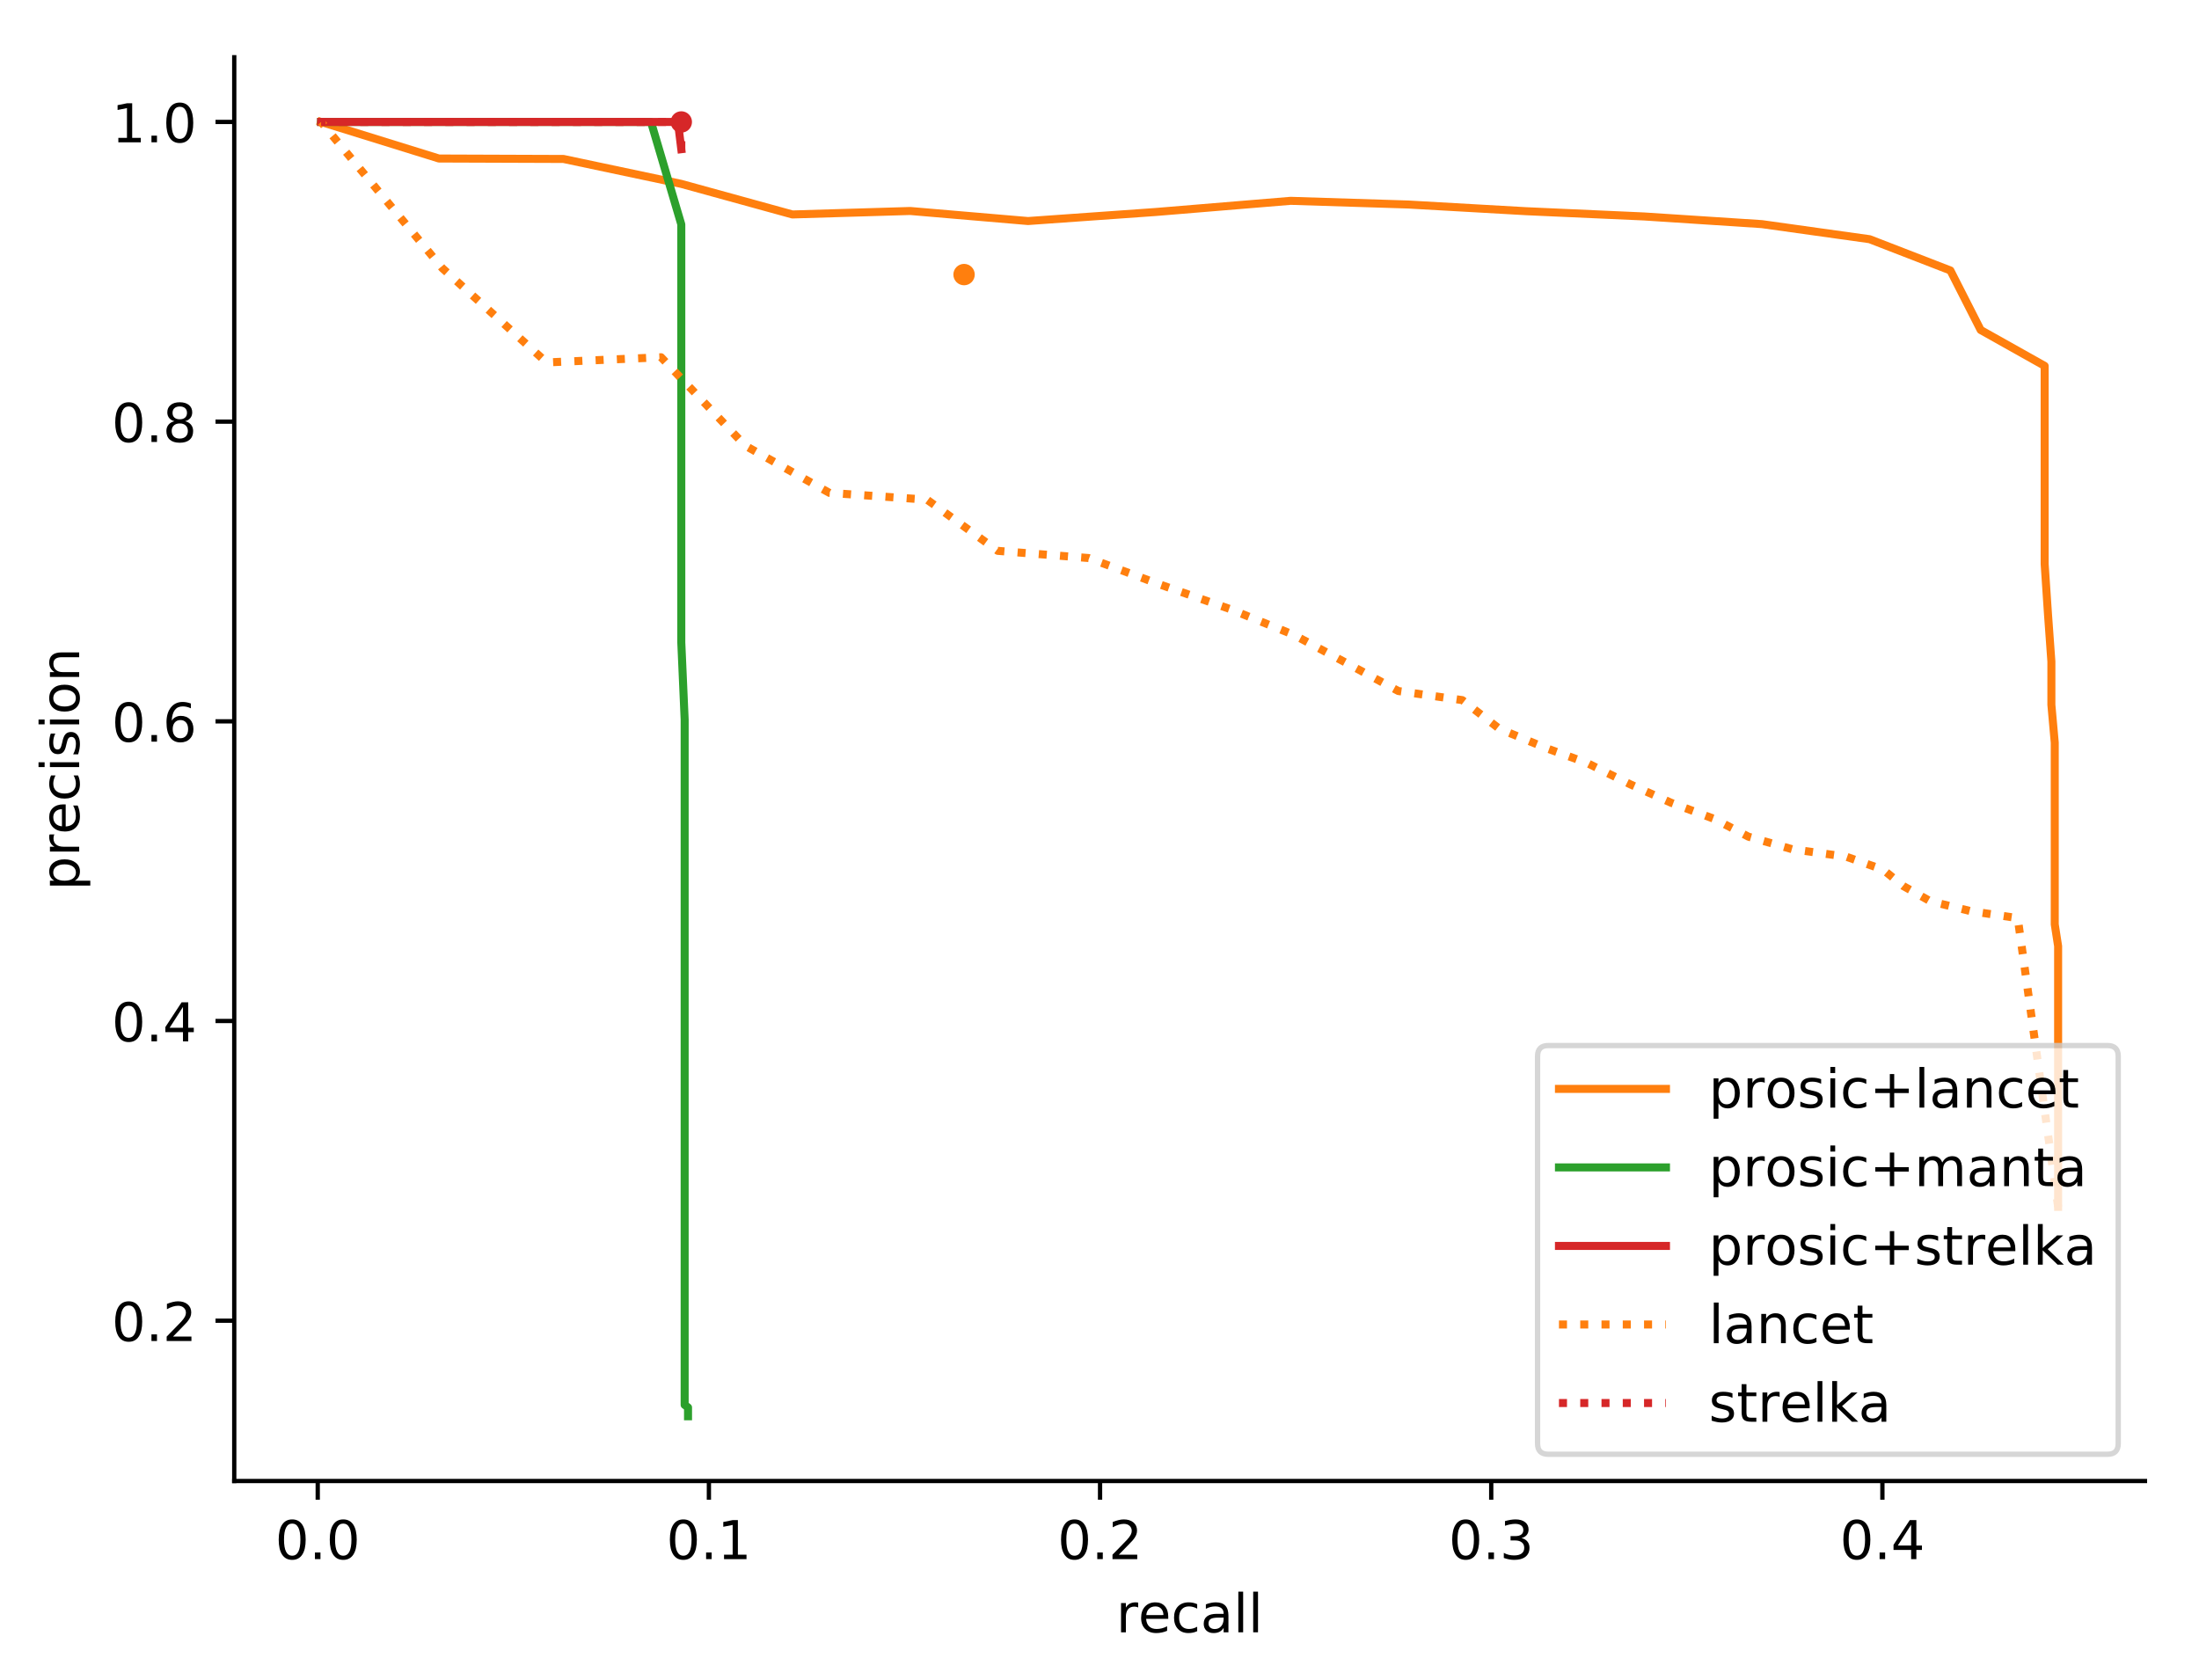
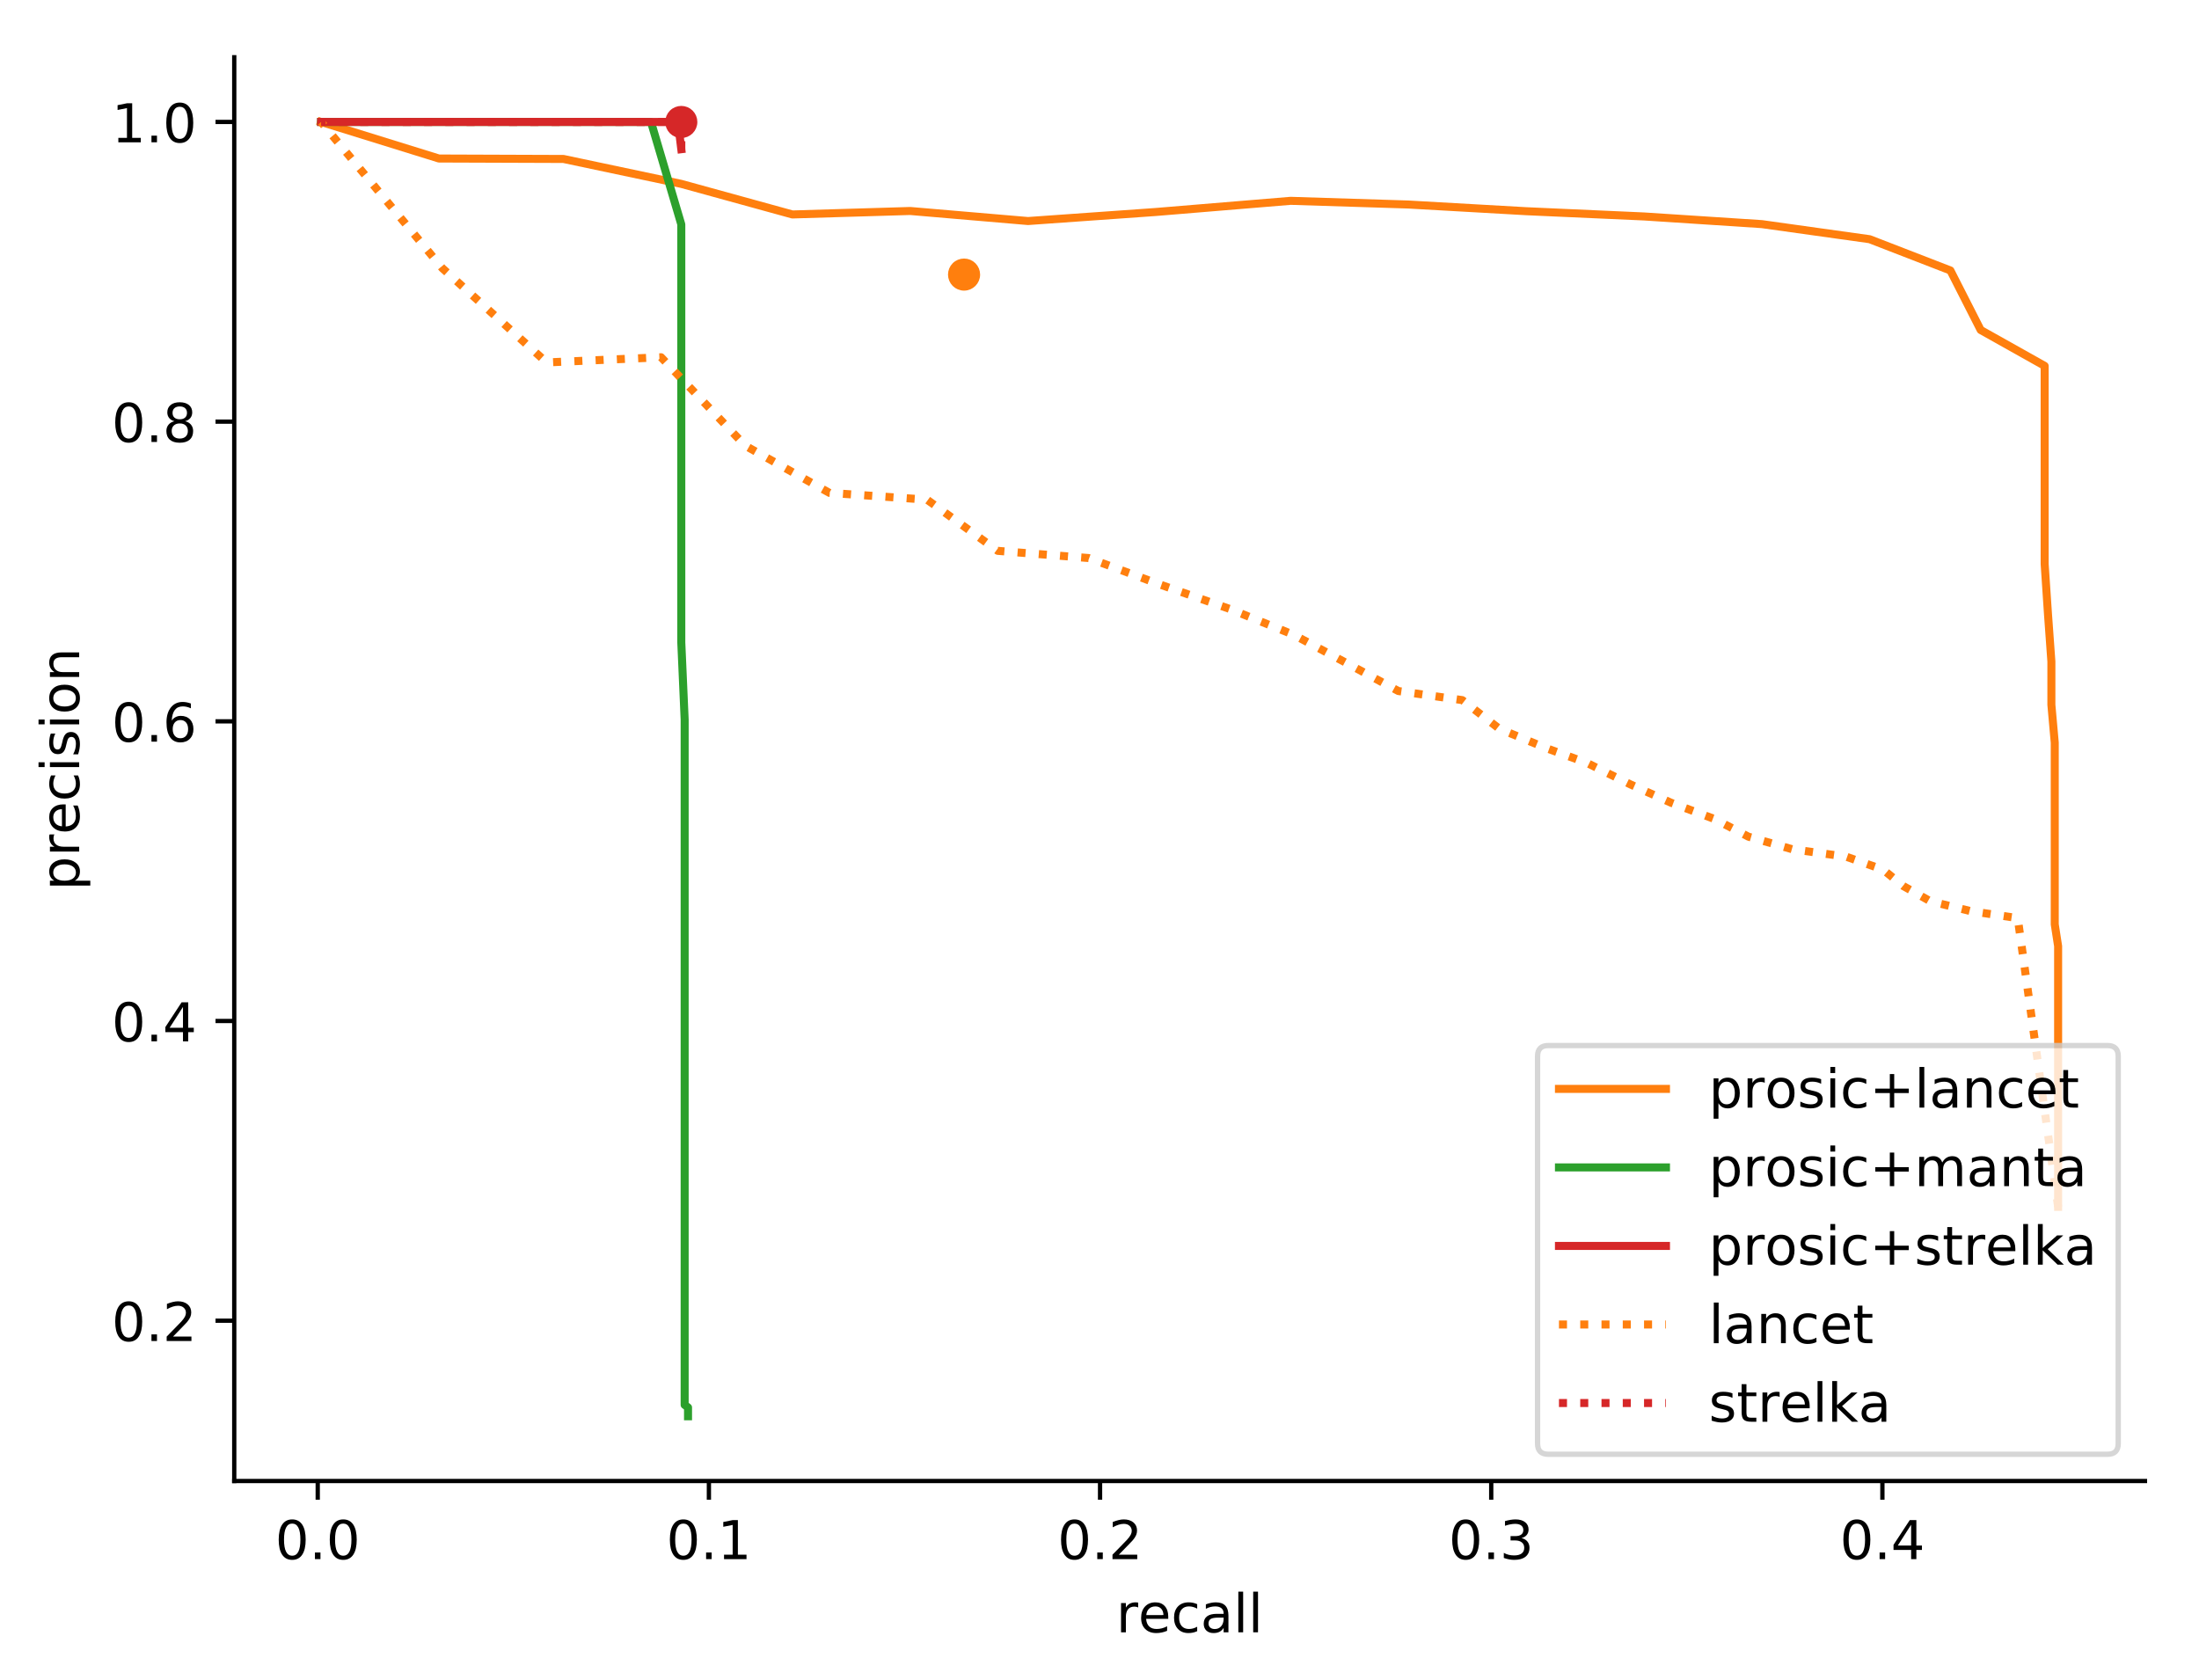
<svg xmlns="http://www.w3.org/2000/svg" xmlns:xlink="http://www.w3.org/1999/xlink" height="314pt" version="1.1" viewBox="0 0 411 314" width="411pt">
  <defs>
    <style type="text/css">
*{stroke-linecap:butt;stroke-linejoin:round;}
  </style>
  </defs>
  <g id="figure_1">
    <g id="patch_1">
      <path d="M 0 314.368  L 411.601 314.368  L 411.601 0  L 0 0  z " style="fill:#ffffff;" />
    </g>
    <g id="axes_1">
      <g id="patch_2">
        <path d="M 43.781 276.812  L 400.901 276.812  L 400.901 10.7  L 43.781 10.7  z " style="fill:#ffffff;" />
      </g>
      <g id="matplotlib.axis_1">
        <g id="xtick_1">
          <g id="line2d_1">
            <defs>
-               <path d="M 0 0  L 0 3.5  " id="mde9f6a8803" style="stroke:#000000;stroke-width:0.8;" />
-             </defs>
-             <g>
-               <use style="stroke:#000000;stroke-width:0.8;" x="59.385" xlink:href="#mde9f6a8803" y="276.812" />
+               <path d="M 0 0  L 0 3.5  " id="mc83ce8676b" style="stroke:#000000;stroke-width:0.8;" />
+             </defs>
+             <g>
+               <use style="stroke:#000000;stroke-width:0.8;" x="59.385" xlink:href="#mc83ce8676b" y="276.812" />
            </g>
          </g>
          <g id="text_1">
            <defs>
              <path d="M 31.781 66.406  Q 24.172 66.406 20.328 58.906  Q 16.5 51.422 16.5 36.375  Q 16.5 21.391 20.328 13.891  Q 24.172 6.391 31.781 6.391  Q 39.453 6.391 43.281 13.891  Q 47.125 21.391 47.125 36.375  Q 47.125 51.422 43.281 58.906  Q 39.453 66.406 31.781 66.406  z M 31.781 74.219  Q 44.047 74.219 50.516 64.516  Q 56.984 54.828 56.984 36.375  Q 56.984 17.969 50.516 8.266  Q 44.047 -1.422 31.781 -1.422  Q 19.531 -1.422 13.062 8.266  Q 6.594 17.969 6.594 36.375  Q 6.594 54.828 13.062 64.516  Q 19.531 74.219 31.781 74.219  z " id="DejaVuSans-30" />
              <path d="M 10.688 12.406  L 21 12.406  L 21 0  L 10.688 0  z " id="DejaVuSans-2e" />
            </defs>
            <g transform="translate(51.43324 291.4104)scale(0.1 -0.1)">
              <use xlink:href="#DejaVuSans-30" />
              <use x="63.623" xlink:href="#DejaVuSans-2e" />
              <use x="95.41" xlink:href="#DejaVuSans-30" />
            </g>
          </g>
        </g>
        <g id="xtick_2">
          <g id="line2d_2">
            <g>
-               <use style="stroke:#000000;stroke-width:0.8;" x="132.495" xlink:href="#mde9f6a8803" y="276.812" />
+               <use style="stroke:#000000;stroke-width:0.8;" x="132.495" xlink:href="#mc83ce8676b" y="276.812" />
            </g>
          </g>
          <g id="text_2">
            <defs>
              <path d="M 12.406 8.297  L 28.516 8.297  L 28.516 63.922  L 10.984 60.406  L 10.984 69.391  L 28.422 72.906  L 38.281 72.906  L 38.281 8.297  L 54.391 8.297  L 54.391 0  L 12.406 0  z " id="DejaVuSans-31" />
            </defs>
            <g transform="translate(124.5434 291.4104)scale(0.1 -0.1)">
              <use xlink:href="#DejaVuSans-30" />
              <use x="63.623" xlink:href="#DejaVuSans-2e" />
              <use x="95.41" xlink:href="#DejaVuSans-31" />
            </g>
          </g>
        </g>
        <g id="xtick_3">
          <g id="line2d_3">
            <g>
-               <use style="stroke:#000000;stroke-width:0.8;" x="205.605" xlink:href="#mde9f6a8803" y="276.812" />
+               <use style="stroke:#000000;stroke-width:0.8;" x="205.605" xlink:href="#mc83ce8676b" y="276.812" />
            </g>
          </g>
          <g id="text_3">
            <defs>
              <path d="M 19.188 8.297  L 53.609 8.297  L 53.609 0  L 7.328 0  L 7.328 8.297  Q 12.938 14.109 22.625 23.891  Q 32.328 33.688 34.812 36.531  Q 39.547 41.844 41.422 45.531  Q 43.312 49.219 43.312 52.781  Q 43.312 58.594 39.234 62.25  Q 35.156 65.922 28.609 65.922  Q 23.969 65.922 18.812 64.312  Q 13.672 62.703 7.812 59.422  L 7.812 69.391  Q 13.766 71.781 18.938 73  Q 24.125 74.219 28.422 74.219  Q 39.75 74.219 46.484 68.547  Q 53.219 62.891 53.219 53.422  Q 53.219 48.922 51.531 44.891  Q 49.859 40.875 45.406 35.406  Q 44.188 33.984 37.641 27.219  Q 31.109 20.453 19.188 8.297  z " id="DejaVuSans-32" />
            </defs>
            <g transform="translate(197.6536 291.4104)scale(0.1 -0.1)">
              <use xlink:href="#DejaVuSans-30" />
              <use x="63.623" xlink:href="#DejaVuSans-2e" />
              <use x="95.41" xlink:href="#DejaVuSans-32" />
            </g>
          </g>
        </g>
        <g id="xtick_4">
          <g id="line2d_4">
            <g>
-               <use style="stroke:#000000;stroke-width:0.8;" x="278.715" xlink:href="#mde9f6a8803" y="276.812" />
+               <use style="stroke:#000000;stroke-width:0.8;" x="278.715" xlink:href="#mc83ce8676b" y="276.812" />
            </g>
          </g>
          <g id="text_4">
            <defs>
              <path d="M 40.578 39.312  Q 47.656 37.797 51.625 33  Q 55.609 28.219 55.609 21.188  Q 55.609 10.406 48.188 4.484  Q 40.766 -1.422 27.094 -1.422  Q 22.516 -1.422 17.656 -0.516  Q 12.797 0.391 7.625 2.203  L 7.625 11.719  Q 11.719 9.328 16.594 8.109  Q 21.484 6.891 26.812 6.891  Q 36.078 6.891 40.938 10.547  Q 45.797 14.203 45.797 21.188  Q 45.797 27.641 41.281 31.266  Q 36.766 34.906 28.719 34.906  L 20.219 34.906  L 20.219 43.016  L 29.109 43.016  Q 36.375 43.016 40.234 45.922  Q 44.094 48.828 44.094 54.297  Q 44.094 59.906 40.109 62.906  Q 36.141 65.922 28.719 65.922  Q 24.656 65.922 20.016 65.031  Q 15.375 64.156 9.812 62.312  L 9.812 71.094  Q 15.438 72.656 20.344 73.438  Q 25.25 74.219 29.594 74.219  Q 40.828 74.219 47.359 69.109  Q 53.906 64.016 53.906 55.328  Q 53.906 49.266 50.438 45.094  Q 46.969 40.922 40.578 39.312  z " id="DejaVuSans-33" />
            </defs>
            <g transform="translate(270.7638 291.4104)scale(0.1 -0.1)">
              <use xlink:href="#DejaVuSans-30" />
              <use x="63.623" xlink:href="#DejaVuSans-2e" />
              <use x="95.41" xlink:href="#DejaVuSans-33" />
            </g>
          </g>
        </g>
        <g id="xtick_5">
          <g id="line2d_5">
            <g>
-               <use style="stroke:#000000;stroke-width:0.8;" x="351.826" xlink:href="#mde9f6a8803" y="276.812" />
+               <use style="stroke:#000000;stroke-width:0.8;" x="351.826" xlink:href="#mc83ce8676b" y="276.812" />
            </g>
          </g>
          <g id="text_5">
            <defs>
              <path d="M 37.797 64.312  L 12.891 25.391  L 37.797 25.391  z M 35.203 72.906  L 47.609 72.906  L 47.609 25.391  L 58.016 25.391  L 58.016 17.188  L 47.609 17.188  L 47.609 0  L 37.797 0  L 37.797 17.188  L 4.891 17.188  L 4.891 26.703  z " id="DejaVuSans-34" />
            </defs>
            <g transform="translate(343.874 291.4104)scale(0.1 -0.1)">
              <use xlink:href="#DejaVuSans-30" />
              <use x="63.623" xlink:href="#DejaVuSans-2e" />
              <use x="95.41" xlink:href="#DejaVuSans-34" />
            </g>
          </g>
        </g>
        <g id="text_6">
          <defs>
            <path d="M 41.109 46.297  Q 39.594 47.172 37.812 47.578  Q 36.031 48 33.891 48  Q 26.266 48 22.188 43.047  Q 18.109 38.094 18.109 28.812  L 18.109 0  L 9.078 0  L 9.078 54.688  L 18.109 54.688  L 18.109 46.188  Q 20.953 51.172 25.484 53.578  Q 30.031 56 36.531 56  Q 37.453 56 38.578 55.875  Q 39.703 55.766 41.062 55.516  z " id="DejaVuSans-72" />
            <path d="M 56.203 29.594  L 56.203 25.203  L 14.891 25.203  Q 15.484 15.922 20.484 11.062  Q 25.484 6.203 34.422 6.203  Q 39.594 6.203 44.453 7.469  Q 49.312 8.734 54.109 11.281  L 54.109 2.781  Q 49.266 0.734 44.188 -0.344  Q 39.109 -1.422 33.891 -1.422  Q 20.797 -1.422 13.156 6.188  Q 5.516 13.812 5.516 26.812  Q 5.516 40.234 12.766 48.109  Q 20.016 56 32.328 56  Q 43.359 56 49.781 48.891  Q 56.203 41.797 56.203 29.594  z M 47.219 32.234  Q 47.125 39.594 43.094 43.984  Q 39.062 48.391 32.422 48.391  Q 24.906 48.391 20.391 44.141  Q 15.875 39.891 15.188 32.172  z " id="DejaVuSans-65" />
            <path d="M 48.781 52.594  L 48.781 44.188  Q 44.969 46.297 41.141 47.344  Q 37.312 48.391 33.406 48.391  Q 24.656 48.391 19.812 42.844  Q 14.984 37.312 14.984 27.297  Q 14.984 17.281 19.812 11.734  Q 24.656 6.203 33.406 6.203  Q 37.312 6.203 41.141 7.25  Q 44.969 8.297 48.781 10.406  L 48.781 2.094  Q 45.016 0.344 40.984 -0.531  Q 36.969 -1.422 32.422 -1.422  Q 20.062 -1.422 12.781 6.344  Q 5.516 14.109 5.516 27.297  Q 5.516 40.672 12.859 48.328  Q 20.219 56 33.016 56  Q 37.156 56 41.109 55.141  Q 45.062 54.297 48.781 52.594  z " id="DejaVuSans-63" />
            <path d="M 34.281 27.484  Q 23.391 27.484 19.188 25  Q 14.984 22.516 14.984 16.5  Q 14.984 11.719 18.141 8.906  Q 21.297 6.109 26.703 6.109  Q 34.188 6.109 38.703 11.406  Q 43.219 16.703 43.219 25.484  L 43.219 27.484  z M 52.203 31.203  L 52.203 0  L 43.219 0  L 43.219 8.297  Q 40.141 3.328 35.547 0.953  Q 30.953 -1.422 24.312 -1.422  Q 15.922 -1.422 10.953 3.297  Q 6 8.016 6 15.922  Q 6 25.141 12.172 29.828  Q 18.359 34.516 30.609 34.516  L 43.219 34.516  L 43.219 35.406  Q 43.219 41.609 39.141 45  Q 35.062 48.391 27.688 48.391  Q 23 48.391 18.547 47.266  Q 14.109 46.141 10.016 43.891  L 10.016 52.203  Q 14.938 54.109 19.578 55.047  Q 24.219 56 28.609 56  Q 40.484 56 46.344 49.844  Q 52.203 43.703 52.203 31.203  z " id="DejaVuSans-61" />
            <path d="M 9.422 75.984  L 18.406 75.984  L 18.406 0  L 9.422 0  z " id="DejaVuSans-6c" />
          </defs>
          <g transform="translate(208.6194 305.0886)scale(0.1 -0.1)">
            <use xlink:href="#DejaVuSans-72" />
            <use x="41.082" xlink:href="#DejaVuSans-65" />
            <use x="102.605" xlink:href="#DejaVuSans-63" />
            <use x="157.586" xlink:href="#DejaVuSans-61" />
            <use x="218.865" xlink:href="#DejaVuSans-6c" />
            <use x="246.648" xlink:href="#DejaVuSans-6c" />
          </g>
        </g>
      </g>
      <g id="matplotlib.axis_2">
        <g id="ytick_1">
          <g id="line2d_6">
            <defs>
-               <path d="M 0 0  L -3.5 0  " id="m5a21fc2e00" style="stroke:#000000;stroke-width:0.8;" />
-             </defs>
-             <g>
-               <use style="stroke:#000000;stroke-width:0.8;" x="43.781" xlink:href="#m5a21fc2e00" y="246.847" />
+               <path d="M 0 0  L -3.5 0  " id="mc60614062f" style="stroke:#000000;stroke-width:0.8;" />
+             </defs>
+             <g>
+               <use style="stroke:#000000;stroke-width:0.8;" x="43.781" xlink:href="#mc60614062f" y="246.847" />
            </g>
          </g>
          <g id="text_7">
            <g transform="translate(20.87813 250.6461)scale(0.1 -0.1)">
              <use xlink:href="#DejaVuSans-30" />
              <use x="63.623" xlink:href="#DejaVuSans-2e" />
              <use x="95.41" xlink:href="#DejaVuSans-32" />
            </g>
          </g>
        </g>
        <g id="ytick_2">
          <g id="line2d_7">
            <g>
-               <use style="stroke:#000000;stroke-width:0.8;" x="43.781" xlink:href="#m5a21fc2e00" y="190.834" />
+               <use style="stroke:#000000;stroke-width:0.8;" x="43.781" xlink:href="#mc60614062f" y="190.834" />
            </g>
          </g>
          <g id="text_8">
            <g transform="translate(20.87813 194.6334)scale(0.1 -0.1)">
              <use xlink:href="#DejaVuSans-30" />
              <use x="63.623" xlink:href="#DejaVuSans-2e" />
              <use x="95.41" xlink:href="#DejaVuSans-34" />
            </g>
          </g>
        </g>
        <g id="ytick_3">
          <g id="line2d_8">
            <g>
-               <use style="stroke:#000000;stroke-width:0.8;" x="43.781" xlink:href="#m5a21fc2e00" y="134.821" />
+               <use style="stroke:#000000;stroke-width:0.8;" x="43.781" xlink:href="#mc60614062f" y="134.821" />
            </g>
          </g>
          <g id="text_9">
            <defs>
              <path d="M 33.016 40.375  Q 26.375 40.375 22.484 35.828  Q 18.609 31.297 18.609 23.391  Q 18.609 15.531 22.484 10.953  Q 26.375 6.391 33.016 6.391  Q 39.656 6.391 43.531 10.953  Q 47.406 15.531 47.406 23.391  Q 47.406 31.297 43.531 35.828  Q 39.656 40.375 33.016 40.375  z M 52.594 71.297  L 52.594 62.312  Q 48.875 64.062 45.094 64.984  Q 41.312 65.922 37.594 65.922  Q 27.828 65.922 22.672 59.328  Q 17.531 52.734 16.797 39.406  Q 19.672 43.656 24.016 45.922  Q 28.375 48.188 33.594 48.188  Q 44.578 48.188 50.953 41.516  Q 57.328 34.859 57.328 23.391  Q 57.328 12.156 50.688 5.359  Q 44.047 -1.422 33.016 -1.422  Q 20.359 -1.422 13.672 8.266  Q 6.984 17.969 6.984 36.375  Q 6.984 53.656 15.188 63.938  Q 23.391 74.219 37.203 74.219  Q 40.922 74.219 44.703 73.484  Q 48.484 72.75 52.594 71.297  z " id="DejaVuSans-36" />
            </defs>
            <g transform="translate(20.87813 138.6207)scale(0.1 -0.1)">
              <use xlink:href="#DejaVuSans-30" />
              <use x="63.623" xlink:href="#DejaVuSans-2e" />
              <use x="95.41" xlink:href="#DejaVuSans-36" />
            </g>
          </g>
        </g>
        <g id="ytick_4">
          <g id="line2d_9">
            <g>
-               <use style="stroke:#000000;stroke-width:0.8;" x="43.781" xlink:href="#m5a21fc2e00" y="78.809" />
+               <use style="stroke:#000000;stroke-width:0.8;" x="43.781" xlink:href="#mc60614062f" y="78.809" />
            </g>
          </g>
          <g id="text_10">
            <defs>
              <path d="M 31.781 34.625  Q 24.75 34.625 20.719 30.859  Q 16.703 27.094 16.703 20.516  Q 16.703 13.922 20.719 10.156  Q 24.75 6.391 31.781 6.391  Q 38.812 6.391 42.859 10.172  Q 46.922 13.969 46.922 20.516  Q 46.922 27.094 42.891 30.859  Q 38.875 34.625 31.781 34.625  z M 21.922 38.812  Q 15.578 40.375 12.031 44.719  Q 8.5 49.078 8.5 55.328  Q 8.5 64.062 14.719 69.141  Q 20.953 74.219 31.781 74.219  Q 42.672 74.219 48.875 69.141  Q 55.078 64.062 55.078 55.328  Q 55.078 49.078 51.531 44.719  Q 48 40.375 41.703 38.812  Q 48.828 37.156 52.797 32.312  Q 56.781 27.484 56.781 20.516  Q 56.781 9.906 50.312 4.234  Q 43.844 -1.422 31.781 -1.422  Q 19.734 -1.422 13.25 4.234  Q 6.781 9.906 6.781 20.516  Q 6.781 27.484 10.781 32.312  Q 14.797 37.156 21.922 38.812  z M 18.312 54.391  Q 18.312 48.734 21.844 45.562  Q 25.391 42.391 31.781 42.391  Q 38.141 42.391 41.719 45.562  Q 45.312 48.734 45.312 54.391  Q 45.312 60.062 41.719 63.234  Q 38.141 66.406 31.781 66.406  Q 25.391 66.406 21.844 63.234  Q 18.312 60.062 18.312 54.391  z " id="DejaVuSans-38" />
            </defs>
            <g transform="translate(20.87813 82.60795)scale(0.1 -0.1)">
              <use xlink:href="#DejaVuSans-30" />
              <use x="63.623" xlink:href="#DejaVuSans-2e" />
              <use x="95.41" xlink:href="#DejaVuSans-38" />
            </g>
          </g>
        </g>
        <g id="ytick_5">
          <g id="line2d_10">
            <g>
-               <use style="stroke:#000000;stroke-width:0.8;" x="43.781" xlink:href="#m5a21fc2e00" y="22.796" />
+               <use style="stroke:#000000;stroke-width:0.8;" x="43.781" xlink:href="#mc60614062f" y="22.796" />
            </g>
          </g>
          <g id="text_11">
            <g transform="translate(20.87813 26.59522)scale(0.1 -0.1)">
              <use xlink:href="#DejaVuSans-31" />
              <use x="63.623" xlink:href="#DejaVuSans-2e" />
              <use x="95.41" xlink:href="#DejaVuSans-30" />
            </g>
          </g>
        </g>
        <g id="text_12">
          <defs>
            <path d="M 18.109 8.203  L 18.109 -20.797  L 9.078 -20.797  L 9.078 54.688  L 18.109 54.688  L 18.109 46.391  Q 20.953 51.266 25.266 53.625  Q 29.594 56 35.594 56  Q 45.562 56 51.781 48.094  Q 58.016 40.188 58.016 27.297  Q 58.016 14.406 51.781 6.484  Q 45.562 -1.422 35.594 -1.422  Q 29.594 -1.422 25.266 0.953  Q 20.953 3.328 18.109 8.203  z M 48.688 27.297  Q 48.688 37.203 44.609 42.844  Q 40.531 48.484 33.406 48.484  Q 26.266 48.484 22.188 42.844  Q 18.109 37.203 18.109 27.297  Q 18.109 17.391 22.188 11.75  Q 26.266 6.109 33.406 6.109  Q 40.531 6.109 44.609 11.75  Q 48.688 17.391 48.688 27.297  z " id="DejaVuSans-70" />
            <path d="M 9.422 54.688  L 18.406 54.688  L 18.406 0  L 9.422 0  z M 9.422 75.984  L 18.406 75.984  L 18.406 64.594  L 9.422 64.594  z " id="DejaVuSans-69" />
            <path d="M 44.281 53.078  L 44.281 44.578  Q 40.484 46.531 36.375 47.5  Q 32.281 48.484 27.875 48.484  Q 21.188 48.484 17.844 46.438  Q 14.5 44.391 14.5 40.281  Q 14.5 37.156 16.891 35.375  Q 19.281 33.594 26.516 31.984  L 29.594 31.297  Q 39.156 29.25 43.188 25.516  Q 47.219 21.781 47.219 15.094  Q 47.219 7.469 41.188 3.016  Q 35.156 -1.422 24.609 -1.422  Q 20.219 -1.422 15.453 -0.562  Q 10.688 0.297 5.422 2  L 5.422 11.281  Q 10.406 8.688 15.234 7.391  Q 20.062 6.109 24.812 6.109  Q 31.156 6.109 34.562 8.281  Q 37.984 10.453 37.984 14.406  Q 37.984 18.062 35.516 20.016  Q 33.062 21.969 24.703 23.781  L 21.578 24.516  Q 13.234 26.266 9.516 29.906  Q 5.812 33.547 5.812 39.891  Q 5.812 47.609 11.281 51.797  Q 16.75 56 26.812 56  Q 31.781 56 36.172 55.266  Q 40.578 54.547 44.281 53.078  z " id="DejaVuSans-73" />
            <path d="M 30.609 48.391  Q 23.391 48.391 19.188 42.75  Q 14.984 37.109 14.984 27.297  Q 14.984 17.484 19.156 11.844  Q 23.344 6.203 30.609 6.203  Q 37.797 6.203 41.984 11.859  Q 46.188 17.531 46.188 27.297  Q 46.188 37.016 41.984 42.703  Q 37.797 48.391 30.609 48.391  z M 30.609 56  Q 42.328 56 49.016 48.375  Q 55.719 40.766 55.719 27.297  Q 55.719 13.875 49.016 6.219  Q 42.328 -1.422 30.609 -1.422  Q 18.844 -1.422 12.172 6.219  Q 5.516 13.875 5.516 27.297  Q 5.516 40.766 12.172 48.375  Q 18.844 56 30.609 56  z " id="DejaVuSans-6f" />
            <path d="M 54.891 33.016  L 54.891 0  L 45.906 0  L 45.906 32.719  Q 45.906 40.484 42.875 44.328  Q 39.844 48.188 33.797 48.188  Q 26.516 48.188 22.312 43.547  Q 18.109 38.922 18.109 30.906  L 18.109 0  L 9.078 0  L 9.078 54.688  L 18.109 54.688  L 18.109 46.188  Q 21.344 51.125 25.703 53.562  Q 30.078 56 35.797 56  Q 45.219 56 50.047 50.172  Q 54.891 44.344 54.891 33.016  z " id="DejaVuSans-6e" />
          </defs>
          <g transform="translate(14.79844 166.4208)rotate(-90)scale(0.1 -0.1)">
            <use xlink:href="#DejaVuSans-70" />
            <use x="63.477" xlink:href="#DejaVuSans-72" />
            <use x="104.559" xlink:href="#DejaVuSans-65" />
            <use x="166.082" xlink:href="#DejaVuSans-63" />
            <use x="221.062" xlink:href="#DejaVuSans-69" />
            <use x="248.846" xlink:href="#DejaVuSans-73" />
            <use x="300.945" xlink:href="#DejaVuSans-69" />
            <use x="328.729" xlink:href="#DejaVuSans-6f" />
            <use x="389.91" xlink:href="#DejaVuSans-6e" />
          </g>
        </g>
      </g>
      <g id="line2d_11">
-         <path clip-path="url(#pff006c60f4)" d="M 60.014 22.796  L 82.035 29.627  L 105.315 29.711  L 127.336 34.369  L 148.099 40.084  L 170.12 39.433  L 192.141 41.313  L 216.049 39.62  L 241.217 37.536  L 263.238 38.227  L 285.259 39.475  L 307.28 40.458  L 329.301 41.891  L 349.435 44.709  L 364.535 50.555  L 370.197 61.681  L 382.152 68.388  L 382.152 82.08  L 382.152 94.548  L 382.152 105.426  L 382.781 114.876  L 383.41 123.645  L 383.41 131.727  L 384.039 138.809  L 384.039 145.595  L 384.039 151.992  L 384.039 157.75  L 384.039 163.085  L 384.039 168.161  L 384.039 172.77  L 384.669 176.843  L 384.669 180.878  L 384.669 184.755  L 384.669 188.307  L 384.669 191.652  L 384.669 194.807  L 384.669 197.86  L 384.669 200.677  L 384.669 203.346  L 384.669 205.942  L 384.669 208.347  L 384.669 210.635  L 384.669 212.869  L 384.669 214.946  L 384.669 216.929  L 384.669 218.825  L 384.669 220.683  L 384.669 222.419  L 384.669 224.083  L 384.669 225.576  " style="fill:none;stroke:#ff7f0e;stroke-linecap:square;stroke-width:1.5;" />
+         <path clip-path="url(#pb30f81f063)" d="M 60.014 22.796  L 82.035 29.627  L 105.315 29.711  L 127.336 34.369  L 148.099 40.084  L 170.12 39.433  L 192.141 41.313  L 216.049 39.62  L 241.217 37.536  L 263.238 38.227  L 285.259 39.475  L 307.28 40.458  L 329.301 41.891  L 349.435 44.709  L 364.535 50.555  L 370.197 61.681  L 382.152 68.388  L 382.152 82.08  L 382.152 94.548  L 382.152 105.426  L 382.781 114.876  L 383.41 123.645  L 383.41 131.727  L 384.039 138.809  L 384.039 145.595  L 384.039 151.992  L 384.039 157.75  L 384.039 163.085  L 384.039 168.161  L 384.039 172.77  L 384.669 176.843  L 384.669 180.878  L 384.669 184.755  L 384.669 188.307  L 384.669 191.652  L 384.669 194.807  L 384.669 197.86  L 384.669 200.677  L 384.669 203.346  L 384.669 205.942  L 384.669 208.347  L 384.669 210.635  L 384.669 212.869  L 384.669 214.946  L 384.669 216.929  L 384.669 218.825  L 384.669 220.683  L 384.669 222.419  L 384.669 224.083  L 384.669 225.576  " style="fill:none;stroke:#ff7f0e;stroke-linecap:square;stroke-width:1.5;" />
      </g>
      <g id="line2d_12">
-         <path clip-path="url(#pff006c60f4)" d="M 60.014 22.796  L 70.081 22.796  L 80.777 22.796  L 90.844 22.796  L 100.91 22.796  L 111.606 22.796  L 121.673 22.796  L 127.336 41.946  L 127.336 73.334  L 127.336 99.347  L 127.336 120.064  L 127.965 134.515  L 127.965 148.825  L 127.965 160.892  L 127.965 170.641  L 127.965 180.123  L 127.965 187.044  L 127.965 194.001  L 127.965 200.17  L 127.965 205.369  L 127.965 210.346  L 127.965 214.587  L 127.965 218.688  L 127.965 222.424  L 127.965 225.649  L 127.965 228.804  L 127.965 231.547  L 127.965 234.247  L 127.965 236.892  L 127.965 238.945  L 127.965 241.122  L 127.965 243.04  L 127.965 244.952  L 127.965 246.745  L 127.965 248.334  L 127.965 250.017  L 127.965 251.429  L 127.965 252.767  L 127.965 254.114  L 127.965 255.318  L 127.965 256.533  L 127.965 257.688  L 127.965 258.724  L 127.965 259.773  L 127.965 260.716  L 127.965 261.729  L 127.965 262.589  L 128.594 263.055  L 128.594 263.903  L 128.594 264.716  " style="fill:none;stroke:#2ca02c;stroke-linecap:square;stroke-width:1.5;" />
+         <path clip-path="url(#pb30f81f063)" d="M 60.014 22.796  L 70.081 22.796  L 80.777 22.796  L 90.844 22.796  L 100.91 22.796  L 111.606 22.796  L 121.673 22.796  L 127.336 41.946  L 127.336 73.334  L 127.336 99.347  L 127.336 120.064  L 127.965 134.515  L 127.965 148.825  L 127.965 160.892  L 127.965 170.641  L 127.965 180.123  L 127.965 187.044  L 127.965 194.001  L 127.965 200.17  L 127.965 205.369  L 127.965 210.346  L 127.965 214.587  L 127.965 218.688  L 127.965 222.424  L 127.965 225.649  L 127.965 228.804  L 127.965 231.547  L 127.965 234.247  L 127.965 236.892  L 127.965 238.945  L 127.965 241.122  L 127.965 243.04  L 127.965 244.952  L 127.965 246.745  L 127.965 248.334  L 127.965 250.017  L 127.965 251.429  L 127.965 252.767  L 127.965 254.114  L 127.965 255.318  L 127.965 256.533  L 127.965 257.688  L 127.965 258.724  L 127.965 259.773  L 127.965 260.716  L 127.965 261.729  L 127.965 262.589  L 128.594 263.055  L 128.594 263.903  L 128.594 264.716  " style="fill:none;stroke:#2ca02c;stroke-linecap:square;stroke-width:1.5;" />
      </g>
      <g id="line2d_13">
-         <path clip-path="url(#pff006c60f4)" d="M 60.014 22.796  L 61.272 22.796  L 62.531 22.796  L 63.789 22.796  L 65.047 22.796  L 66.935 22.796  L 68.193 22.796  L 69.452 22.796  L 70.71 22.796  L 72.597 22.796  L 73.856 22.796  L 75.114 22.796  L 76.373 22.796  L 77.631 22.796  L 79.518 22.796  L 80.777 22.796  L 82.035 22.796  L 83.293 22.796  L 85.181 22.796  L 86.439 22.796  L 87.698 22.796  L 88.956 22.796  L 90.214 22.796  L 92.102 22.796  L 93.36 22.796  L 94.619 22.796  L 95.877 22.796  L 97.765 22.796  L 99.023 22.796  L 100.281 22.796  L 101.54 22.796  L 102.798 22.796  L 104.685 22.796  L 105.944 22.796  L 107.202 22.796  L 108.46 22.796  L 110.348 22.796  L 111.606 22.796  L 112.865 22.796  L 114.123 22.796  L 115.381 22.796  L 117.269 22.796  L 118.527 22.796  L 119.786 22.796  L 121.044 22.796  L 122.932 22.796  L 124.19 22.796  L 125.448 22.796  L 126.707 22.796  L 127.336 27.888  " style="fill:none;stroke:#d62728;stroke-linecap:square;stroke-width:1.5;" />
+         <path clip-path="url(#pb30f81f063)" d="M 60.014 22.796  L 61.272 22.796  L 62.531 22.796  L 63.789 22.796  L 65.047 22.796  L 66.935 22.796  L 68.193 22.796  L 69.452 22.796  L 70.71 22.796  L 72.597 22.796  L 73.856 22.796  L 75.114 22.796  L 76.373 22.796  L 77.631 22.796  L 79.518 22.796  L 80.777 22.796  L 82.035 22.796  L 83.293 22.796  L 85.181 22.796  L 86.439 22.796  L 87.698 22.796  L 88.956 22.796  L 90.214 22.796  L 92.102 22.796  L 93.36 22.796  L 94.619 22.796  L 95.877 22.796  L 97.765 22.796  L 99.023 22.796  L 100.281 22.796  L 101.54 22.796  L 102.798 22.796  L 104.685 22.796  L 105.944 22.796  L 107.202 22.796  L 108.46 22.796  L 110.348 22.796  L 111.606 22.796  L 112.865 22.796  L 114.123 22.796  L 115.381 22.796  L 117.269 22.796  L 118.527 22.796  L 119.786 22.796  L 121.044 22.796  L 122.932 22.796  L 124.19 22.796  L 125.448 22.796  L 126.707 22.796  L 127.336 27.888  " style="fill:none;stroke:#d62728;stroke-linecap:square;stroke-width:1.5;" />
      </g>
      <g id="line2d_14">
-         <path clip-path="url(#pff006c60f4)" d="M 384.669 225.576  L 384.669 225.576  L 384.669 225.576  L 384.669 225.576  L 384.669 225.576  L 384.669 225.576  L 384.669 225.576  L 384.669 225.576  L 384.669 225.576  L 384.669 225.576  L 384.669 225.576  L 384.669 225.576  L 384.669 225.576  L 384.669 225.576  L 384.669 225.576  L 384.669 225.576  L 384.669 225.576  L 384.669 225.576  L 384.669 225.576  L 384.669 225.576  L 384.669 225.576  L 377.118 171.603  L 368.31 170.293  L 360.76 168.44  L 355.726 165.606  L 351.951 162.538  L 345.03 160.112  L 334.964 158.728  L 326.784 156.38  L 320.493 153.099  L 312.313 150.031  L 304.763 146.626  L 296.584 142.59  L 289.034 139.85  L 280.225 136.21  L 273.304 130.856  L 261.35 129.156  L 251.912 124.059  L 241.846 118.674  L 229.891 113.834  L 216.679 109.207  L 203.466 104.301  L 186.478 102.956  L 173.266 93.391  L 155.019 92.119  L 139.29 83.304  L 123.561 66.773  L 102.169 67.744  L 82.664 50.119  L 60.014 22.796  " style="fill:none;stroke:#ff7f0e;stroke-dasharray:1.5,2.475;stroke-dashoffset:0;stroke-width:1.5;" />
+         <path clip-path="url(#pb30f81f063)" d="M 384.669 225.576  L 384.669 225.576  L 384.669 225.576  L 384.669 225.576  L 384.669 225.576  L 384.669 225.576  L 384.669 225.576  L 384.669 225.576  L 384.669 225.576  L 384.669 225.576  L 384.669 225.576  L 384.669 225.576  L 384.669 225.576  L 384.669 225.576  L 384.669 225.576  L 384.669 225.576  L 384.669 225.576  L 384.669 225.576  L 384.669 225.576  L 384.669 225.576  L 384.669 225.576  L 377.118 171.603  L 368.31 170.293  L 360.76 168.44  L 355.726 165.606  L 351.951 162.538  L 345.03 160.112  L 334.964 158.728  L 326.784 156.38  L 320.493 153.099  L 312.313 150.031  L 304.763 146.626  L 296.584 142.59  L 289.034 139.85  L 280.225 136.21  L 273.304 130.856  L 261.35 129.156  L 251.912 124.059  L 241.846 118.674  L 229.891 113.834  L 216.679 109.207  L 203.466 104.301  L 186.478 102.956  L 173.266 93.391  L 155.019 92.119  L 139.29 83.304  L 123.561 66.773  L 102.169 67.744  L 82.664 50.119  L 60.014 22.796  " style="fill:none;stroke:#ff7f0e;stroke-dasharray:1.5,2.475;stroke-dashoffset:0;stroke-width:1.5;" />
      </g>
      <g id="line2d_15">
-         <path clip-path="url(#pff006c60f4)" d="M 127.336 27.888  L 127.336 22.796  L 125.448 22.796  L 124.19 22.796  L 123.561 22.796  L 121.673 22.796  L 119.786 22.796  L 118.527 22.796  L 117.269 22.796  L 115.381 22.796  L 114.123 22.796  L 114.123 22.796  L 111.606 22.796  L 110.348 22.796  L 108.46 22.796  L 107.202 22.796  L 105.944 22.796  L 105.944 22.796  L 103.427 22.796  L 103.427 22.796  L 103.427 22.796  L 99.652 22.796  L 97.765 22.796  L 96.506 22.796  L 94.619 22.796  L 94.619 22.796  L 92.102 22.796  L 92.102 22.796  L 89.585 22.796  L 88.327 22.796  L 86.439 22.796  L 86.439 22.796  L 83.293 22.796  L 82.664 22.796  L 81.406 22.796  L 79.518 22.796  L 78.26 22.796  L 76.373 22.796  L 75.743 22.796  L 74.485 22.796  L 72.597 22.796  L 70.71 22.796  L 69.452 22.796  L 68.822 22.796  L 67.564 22.796  L 65.677 22.796  L 63.789 22.796  L 62.531 22.796  L 61.272 22.796  L 60.014 22.796  " style="fill:none;stroke:#d62728;stroke-dasharray:1.5,2.475;stroke-dashoffset:0;stroke-width:1.5;" />
+         <path clip-path="url(#pb30f81f063)" d="M 127.336 27.888  L 127.336 22.796  L 125.448 22.796  L 124.19 22.796  L 123.561 22.796  L 121.673 22.796  L 119.786 22.796  L 118.527 22.796  L 117.269 22.796  L 115.381 22.796  L 114.123 22.796  L 114.123 22.796  L 111.606 22.796  L 110.348 22.796  L 108.46 22.796  L 107.202 22.796  L 105.944 22.796  L 105.944 22.796  L 103.427 22.796  L 103.427 22.796  L 103.427 22.796  L 99.652 22.796  L 97.765 22.796  L 96.506 22.796  L 94.619 22.796  L 94.619 22.796  L 92.102 22.796  L 92.102 22.796  L 89.585 22.796  L 88.327 22.796  L 86.439 22.796  L 86.439 22.796  L 83.293 22.796  L 82.664 22.796  L 81.406 22.796  L 79.518 22.796  L 78.26 22.796  L 76.373 22.796  L 75.743 22.796  L 74.485 22.796  L 72.597 22.796  L 70.71 22.796  L 69.452 22.796  L 68.822 22.796  L 67.564 22.796  L 65.677 22.796  L 63.789 22.796  L 62.531 22.796  L 61.272 22.796  L 60.014 22.796  " style="fill:none;stroke:#d62728;stroke-dasharray:1.5,2.475;stroke-dashoffset:0;stroke-width:1.5;" />
      </g>
      <g id="line2d_16">
        <defs>
-           <path d="M 0 1.5  C 0.398 1.5 0.779 1.342 1.061 1.061  C 1.342 0.779 1.5 0.398 1.5 0  C 1.5 -0.398 1.342 -0.779 1.061 -1.061  C 0.779 -1.342 0.398 -1.5 0 -1.5  C -0.398 -1.5 -0.779 -1.342 -1.061 -1.061  C -1.342 -0.779 -1.5 -0.398 -1.5 0  C -1.5 0.398 -1.342 0.779 -1.061 1.061  C -0.779 1.342 -0.398 1.5 0 1.5  z " id="m505b65a730" style="stroke:#ff7f0e;" />
+           <path d="M 0 2.5  C 0.663 2.5 1.299 2.237 1.768 1.768  C 2.237 1.299 2.5 0.663 2.5 0  C 2.5 -0.663 2.237 -1.299 1.768 -1.768  C 1.299 -2.237 0.663 -2.5 0 -2.5  C -0.663 -2.5 -1.299 -2.237 -1.768 -1.768  C -2.237 -1.299 -2.5 -0.663 -2.5 0  C -2.5 0.663 -2.237 1.299 -1.768 1.768  C -1.299 2.237 -0.663 2.5 0 2.5  z " id="m7a19f209c2" style="stroke:#ff7f0e;" />
        </defs>
-         <g clip-path="url(#pff006c60f4)">
-           <use style="fill:#ff7f0e;stroke:#ff7f0e;" x="180.186" xlink:href="#m505b65a730" y="51.321" />
+         <g clip-path="url(#pb30f81f063)">
+           <use style="fill:#ff7f0e;stroke:#ff7f0e;" x="180.186" xlink:href="#m7a19f209c2" y="51.321" />
        </g>
      </g>
      <g id="line2d_17">
        <defs>
-           <path d="M 0 1.5  C 0.398 1.5 0.779 1.342 1.061 1.061  C 1.342 0.779 1.5 0.398 1.5 0  C 1.5 -0.398 1.342 -0.779 1.061 -1.061  C 0.779 -1.342 0.398 -1.5 0 -1.5  C -0.398 -1.5 -0.779 -1.342 -1.061 -1.061  C -1.342 -0.779 -1.5 -0.398 -1.5 0  C -1.5 0.398 -1.342 0.779 -1.061 1.061  C -0.779 1.342 -0.398 1.5 0 1.5  z " id="m22c82757e7" style="stroke:#d62728;" />
+           <path d="M 0 2.5  C 0.663 2.5 1.299 2.237 1.768 1.768  C 2.237 1.299 2.5 0.663 2.5 0  C 2.5 -0.663 2.237 -1.299 1.768 -1.768  C 1.299 -2.237 0.663 -2.5 0 -2.5  C -0.663 -2.5 -1.299 -2.237 -1.768 -1.768  C -2.237 -1.299 -2.5 -0.663 -2.5 0  C -2.5 0.663 -2.237 1.299 -1.768 1.768  C -1.299 2.237 -0.663 2.5 0 2.5  z " id="m5cab264d3b" style="stroke:#d62728;" />
        </defs>
-         <g clip-path="url(#pff006c60f4)">
-           <use style="fill:#d62728;stroke:#d62728;" x="127.336" xlink:href="#m22c82757e7" y="22.796" />
+         <g clip-path="url(#pb30f81f063)">
+           <use style="fill:#d62728;stroke:#d62728;" x="127.336" xlink:href="#m5cab264d3b" y="22.796" />
        </g>
      </g>
      <g id="patch_3">
        <path d="M 43.781 276.812  L 43.781 10.7  " style="fill:none;stroke:#000000;stroke-linecap:square;stroke-linejoin:miter;stroke-width:0.8;" />
      </g>
      <g id="patch_4">
        <path d="M 43.781 276.812  L 400.901 276.812  " style="fill:none;stroke:#000000;stroke-linecap:square;stroke-linejoin:miter;stroke-width:0.8;" />
      </g>
      <g id="legend_1">
        <g id="patch_5">
          <path d="M 289.375 271.812  L 393.901 271.812  Q 395.901 271.812 395.901 269.812  L 395.901 197.421  Q 395.901 195.421 393.901 195.421  L 289.375 195.421  Q 287.375 195.421 287.375 197.421  L 287.375 269.812  Q 287.375 271.812 289.375 271.812  z " style="fill:#ffffff;opacity:0.8;stroke:#cccccc;stroke-linejoin:miter;" />
        </g>
        <g id="line2d_18">
          <path d="M 291.375 203.52  L 311.375 203.52  " style="fill:none;stroke:#ff7f0e;stroke-linecap:square;stroke-width:1.5;" />
        </g>
        <g id="line2d_19" />
        <g id="text_13">
          <defs>
            <path d="M 46 62.703  L 46 35.5  L 73.188 35.5  L 73.188 27.203  L 46 27.203  L 46 0  L 37.797 0  L 37.797 27.203  L 10.594 27.203  L 10.594 35.5  L 37.797 35.5  L 37.797 62.703  z " id="DejaVuSans-2b" />
            <path d="M 18.312 70.219  L 18.312 54.688  L 36.812 54.688  L 36.812 47.703  L 18.312 47.703  L 18.312 18.016  Q 18.312 11.328 20.141 9.422  Q 21.969 7.516 27.594 7.516  L 36.812 7.516  L 36.812 0  L 27.594 0  Q 17.188 0 13.234 3.875  Q 9.281 7.766 9.281 18.016  L 9.281 47.703  L 2.688 47.703  L 2.688 54.688  L 9.281 54.688  L 9.281 70.219  z " id="DejaVuSans-74" />
          </defs>
          <g transform="translate(319.3747 207.0198)scale(0.1 -0.1)">
            <use xlink:href="#DejaVuSans-70" />
            <use x="63.477" xlink:href="#DejaVuSans-72" />
            <use x="104.559" xlink:href="#DejaVuSans-6f" />
            <use x="165.74" xlink:href="#DejaVuSans-73" />
            <use x="217.84" xlink:href="#DejaVuSans-69" />
            <use x="245.623" xlink:href="#DejaVuSans-63" />
            <use x="300.604" xlink:href="#DejaVuSans-2b" />
            <use x="384.393" xlink:href="#DejaVuSans-6c" />
            <use x="412.176" xlink:href="#DejaVuSans-61" />
            <use x="473.455" xlink:href="#DejaVuSans-6e" />
            <use x="536.834" xlink:href="#DejaVuSans-63" />
            <use x="591.814" xlink:href="#DejaVuSans-65" />
            <use x="653.338" xlink:href="#DejaVuSans-74" />
          </g>
        </g>
        <g id="line2d_20">
          <path d="M 291.375 218.198  L 311.375 218.198  " style="fill:none;stroke:#2ca02c;stroke-linecap:square;stroke-width:1.5;" />
        </g>
        <g id="line2d_21" />
        <g id="text_14">
          <defs>
            <path d="M 52 44.188  Q 55.375 50.25 60.062 53.125  Q 64.75 56 71.094 56  Q 79.641 56 84.281 50.016  Q 88.922 44.047 88.922 33.016  L 88.922 0  L 79.891 0  L 79.891 32.719  Q 79.891 40.578 77.094 44.375  Q 74.312 48.188 68.609 48.188  Q 61.625 48.188 57.562 43.547  Q 53.516 38.922 53.516 30.906  L 53.516 0  L 44.484 0  L 44.484 32.719  Q 44.484 40.625 41.703 44.406  Q 38.922 48.188 33.109 48.188  Q 26.219 48.188 22.156 43.531  Q 18.109 38.875 18.109 30.906  L 18.109 0  L 9.078 0  L 9.078 54.688  L 18.109 54.688  L 18.109 46.188  Q 21.188 51.219 25.484 53.609  Q 29.781 56 35.688 56  Q 41.656 56 45.828 52.969  Q 50 49.953 52 44.188  z " id="DejaVuSans-6d" />
          </defs>
          <g transform="translate(319.3747 221.6979)scale(0.1 -0.1)">
            <use xlink:href="#DejaVuSans-70" />
            <use x="63.477" xlink:href="#DejaVuSans-72" />
            <use x="104.559" xlink:href="#DejaVuSans-6f" />
            <use x="165.74" xlink:href="#DejaVuSans-73" />
            <use x="217.84" xlink:href="#DejaVuSans-69" />
            <use x="245.623" xlink:href="#DejaVuSans-63" />
            <use x="300.604" xlink:href="#DejaVuSans-2b" />
            <use x="384.393" xlink:href="#DejaVuSans-6d" />
            <use x="481.805" xlink:href="#DejaVuSans-61" />
            <use x="543.084" xlink:href="#DejaVuSans-6e" />
            <use x="606.463" xlink:href="#DejaVuSans-74" />
            <use x="645.672" xlink:href="#DejaVuSans-61" />
          </g>
        </g>
        <g id="line2d_22">
          <path d="M 291.375 232.876  L 311.375 232.876  " style="fill:none;stroke:#d62728;stroke-linecap:square;stroke-width:1.5;" />
        </g>
        <g id="line2d_23" />
        <g id="text_15">
          <defs>
            <path d="M 9.078 75.984  L 18.109 75.984  L 18.109 31.109  L 44.922 54.688  L 56.391 54.688  L 27.391 29.109  L 57.625 0  L 45.906 0  L 18.109 26.703  L 18.109 0  L 9.078 0  z " id="DejaVuSans-6b" />
          </defs>
          <g transform="translate(319.3747 236.3761)scale(0.1 -0.1)">
            <use xlink:href="#DejaVuSans-70" />
            <use x="63.477" xlink:href="#DejaVuSans-72" />
            <use x="104.559" xlink:href="#DejaVuSans-6f" />
            <use x="165.74" xlink:href="#DejaVuSans-73" />
            <use x="217.84" xlink:href="#DejaVuSans-69" />
            <use x="245.623" xlink:href="#DejaVuSans-63" />
            <use x="300.604" xlink:href="#DejaVuSans-2b" />
            <use x="384.393" xlink:href="#DejaVuSans-73" />
            <use x="436.492" xlink:href="#DejaVuSans-74" />
            <use x="475.701" xlink:href="#DejaVuSans-72" />
            <use x="516.783" xlink:href="#DejaVuSans-65" />
            <use x="578.307" xlink:href="#DejaVuSans-6c" />
            <use x="606.09" xlink:href="#DejaVuSans-6b" />
            <use x="663.984" xlink:href="#DejaVuSans-61" />
          </g>
        </g>
        <g id="line2d_24">
          <path d="M 291.375 247.554  L 311.375 247.554  " style="fill:none;stroke:#ff7f0e;stroke-dasharray:1.5,2.475;stroke-dashoffset:0;stroke-width:1.5;" />
        </g>
        <g id="line2d_25" />
        <g id="text_16">
          <g transform="translate(319.3747 251.0542)scale(0.1 -0.1)">
            <use xlink:href="#DejaVuSans-6c" />
            <use x="27.783" xlink:href="#DejaVuSans-61" />
            <use x="89.062" xlink:href="#DejaVuSans-6e" />
            <use x="152.441" xlink:href="#DejaVuSans-63" />
            <use x="207.422" xlink:href="#DejaVuSans-65" />
            <use x="268.945" xlink:href="#DejaVuSans-74" />
          </g>
        </g>
        <g id="line2d_26">
          <path d="M 291.375 262.232  L 311.375 262.232  " style="fill:none;stroke:#d62728;stroke-dasharray:1.5,2.475;stroke-dashoffset:0;stroke-width:1.5;" />
        </g>
        <g id="line2d_27" />
        <g id="text_17">
          <g transform="translate(319.3747 265.7323)scale(0.1 -0.1)">
            <use xlink:href="#DejaVuSans-73" />
            <use x="52.1" xlink:href="#DejaVuSans-74" />
            <use x="91.309" xlink:href="#DejaVuSans-72" />
            <use x="132.391" xlink:href="#DejaVuSans-65" />
            <use x="193.914" xlink:href="#DejaVuSans-6c" />
            <use x="221.697" xlink:href="#DejaVuSans-6b" />
            <use x="279.592" xlink:href="#DejaVuSans-61" />
          </g>
        </g>
      </g>
    </g>
  </g>
  <defs>
-     <clipPath id="pff006c60f4">
+     <clipPath id="pb30f81f063">
      <rect height="266.112" width="357.12" x="43.781" y="10.7" />
    </clipPath>
  </defs>
</svg>
